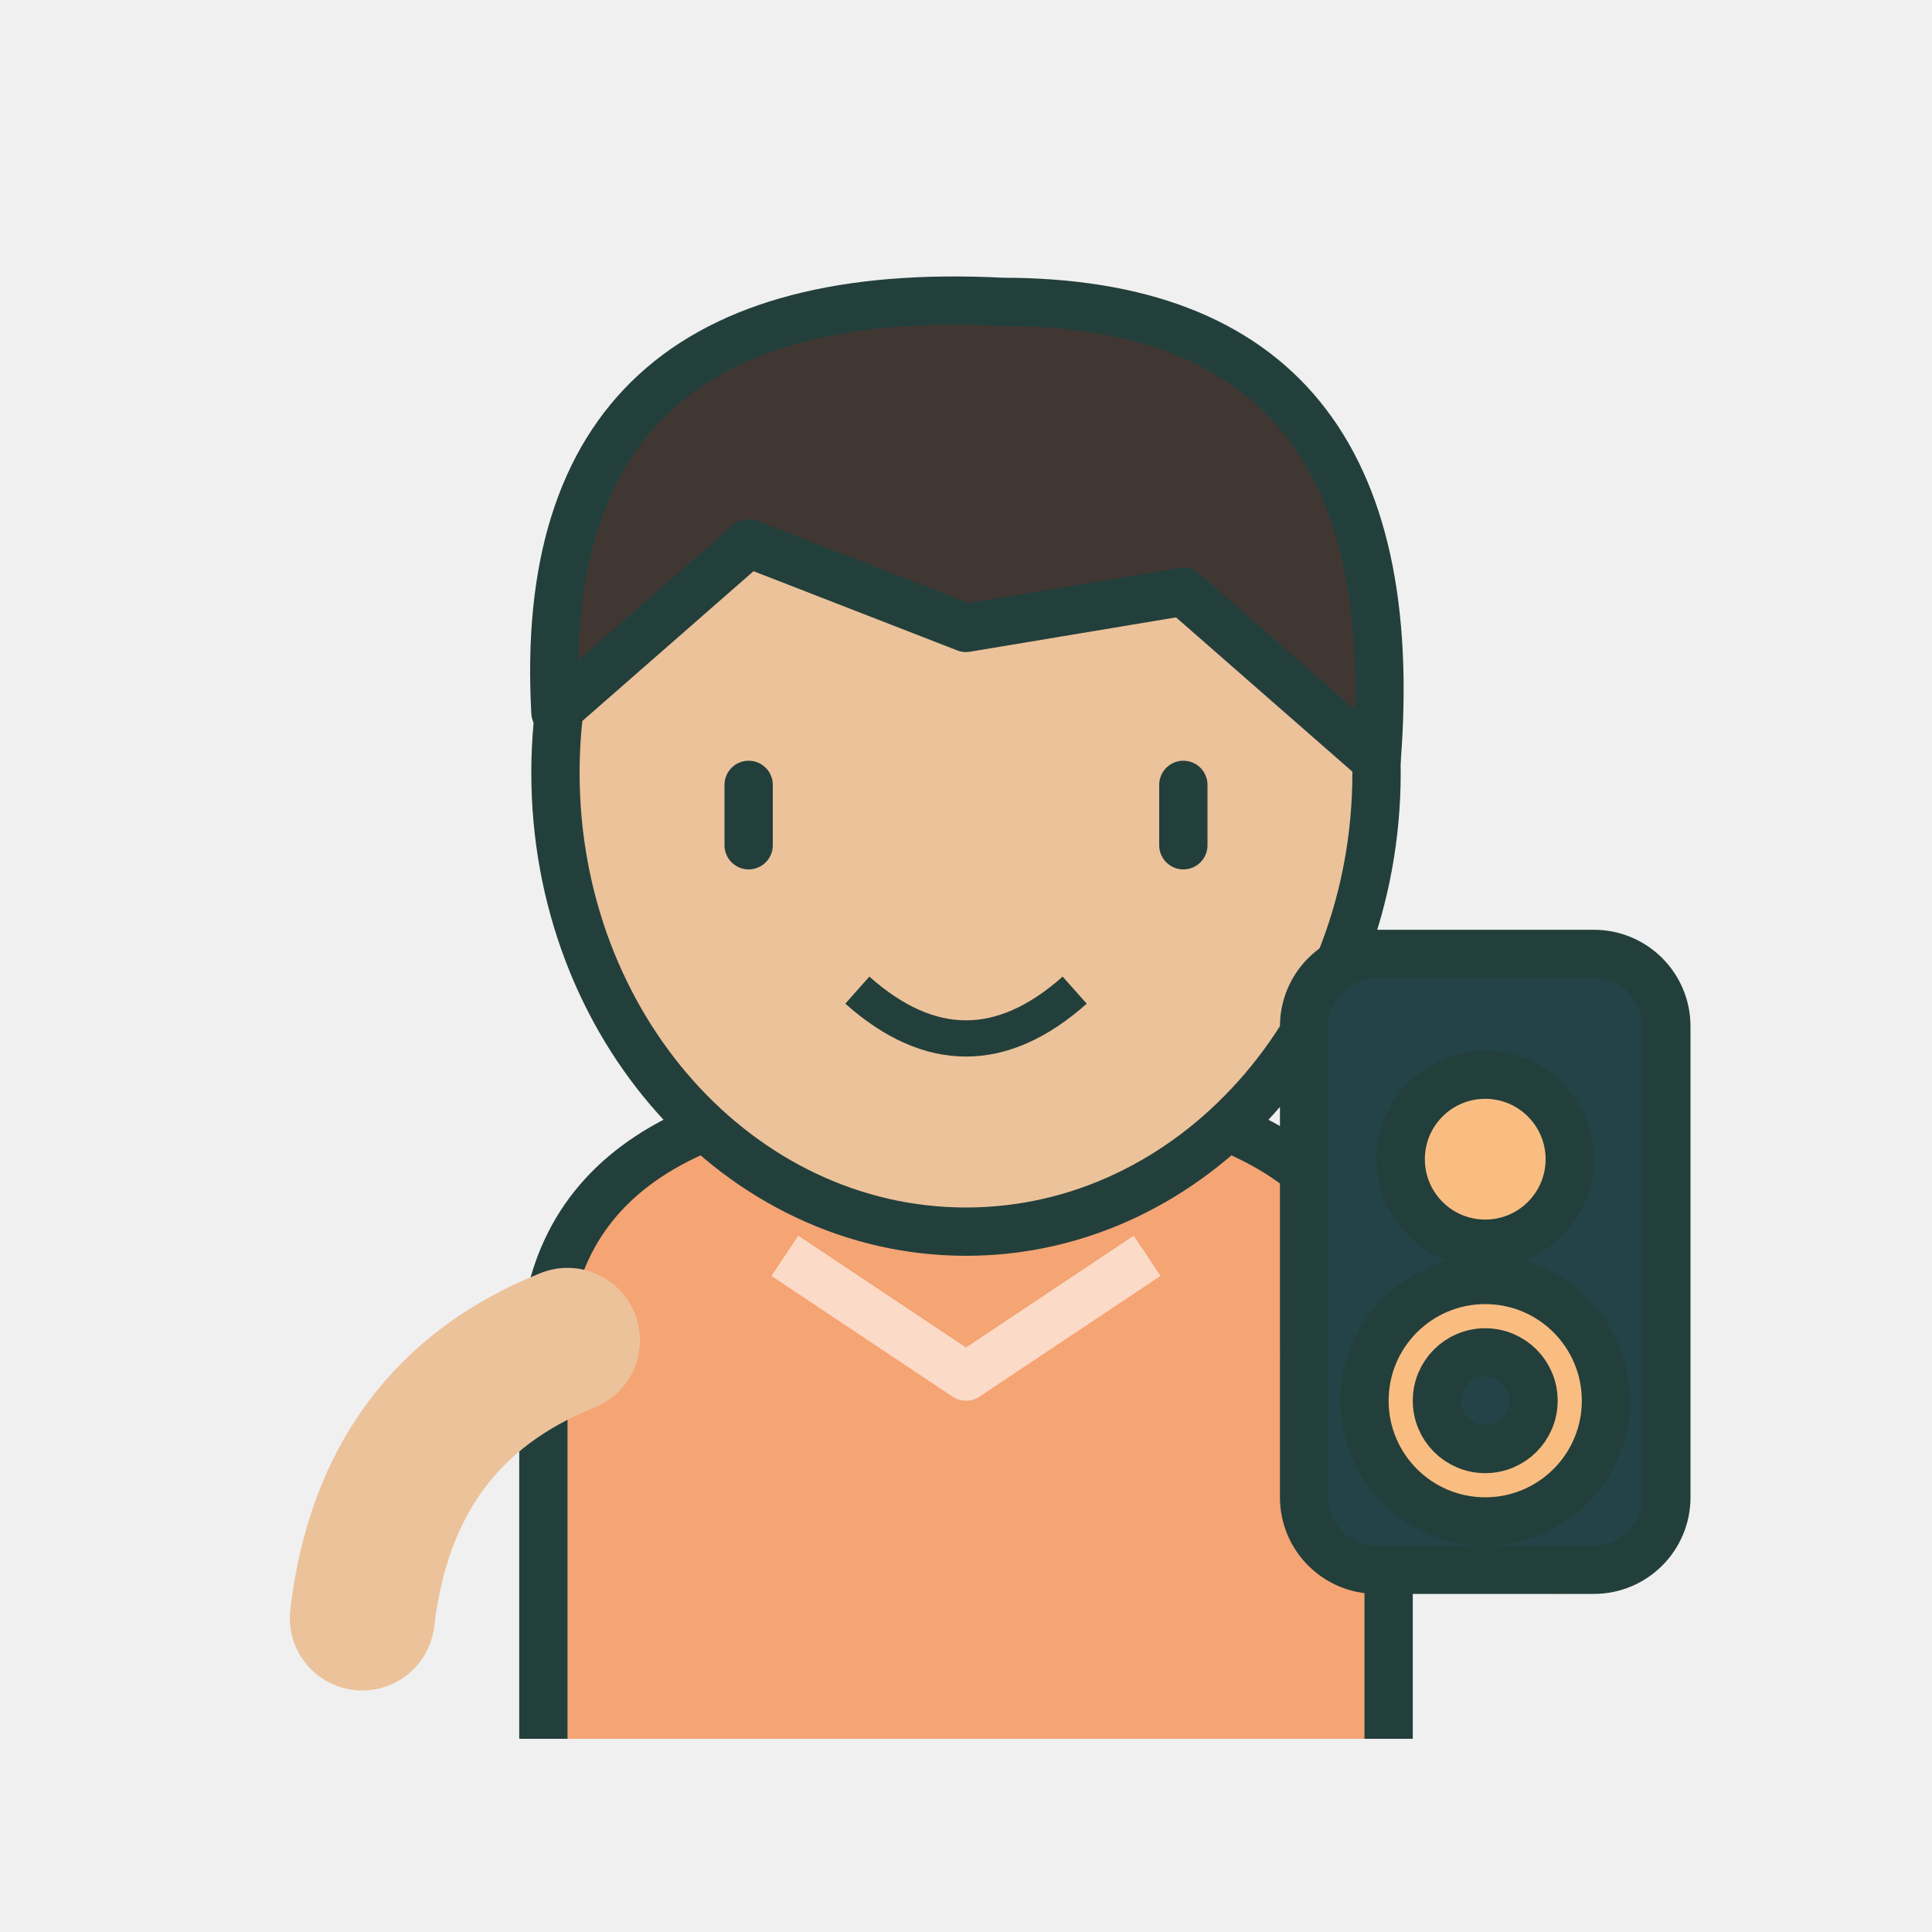
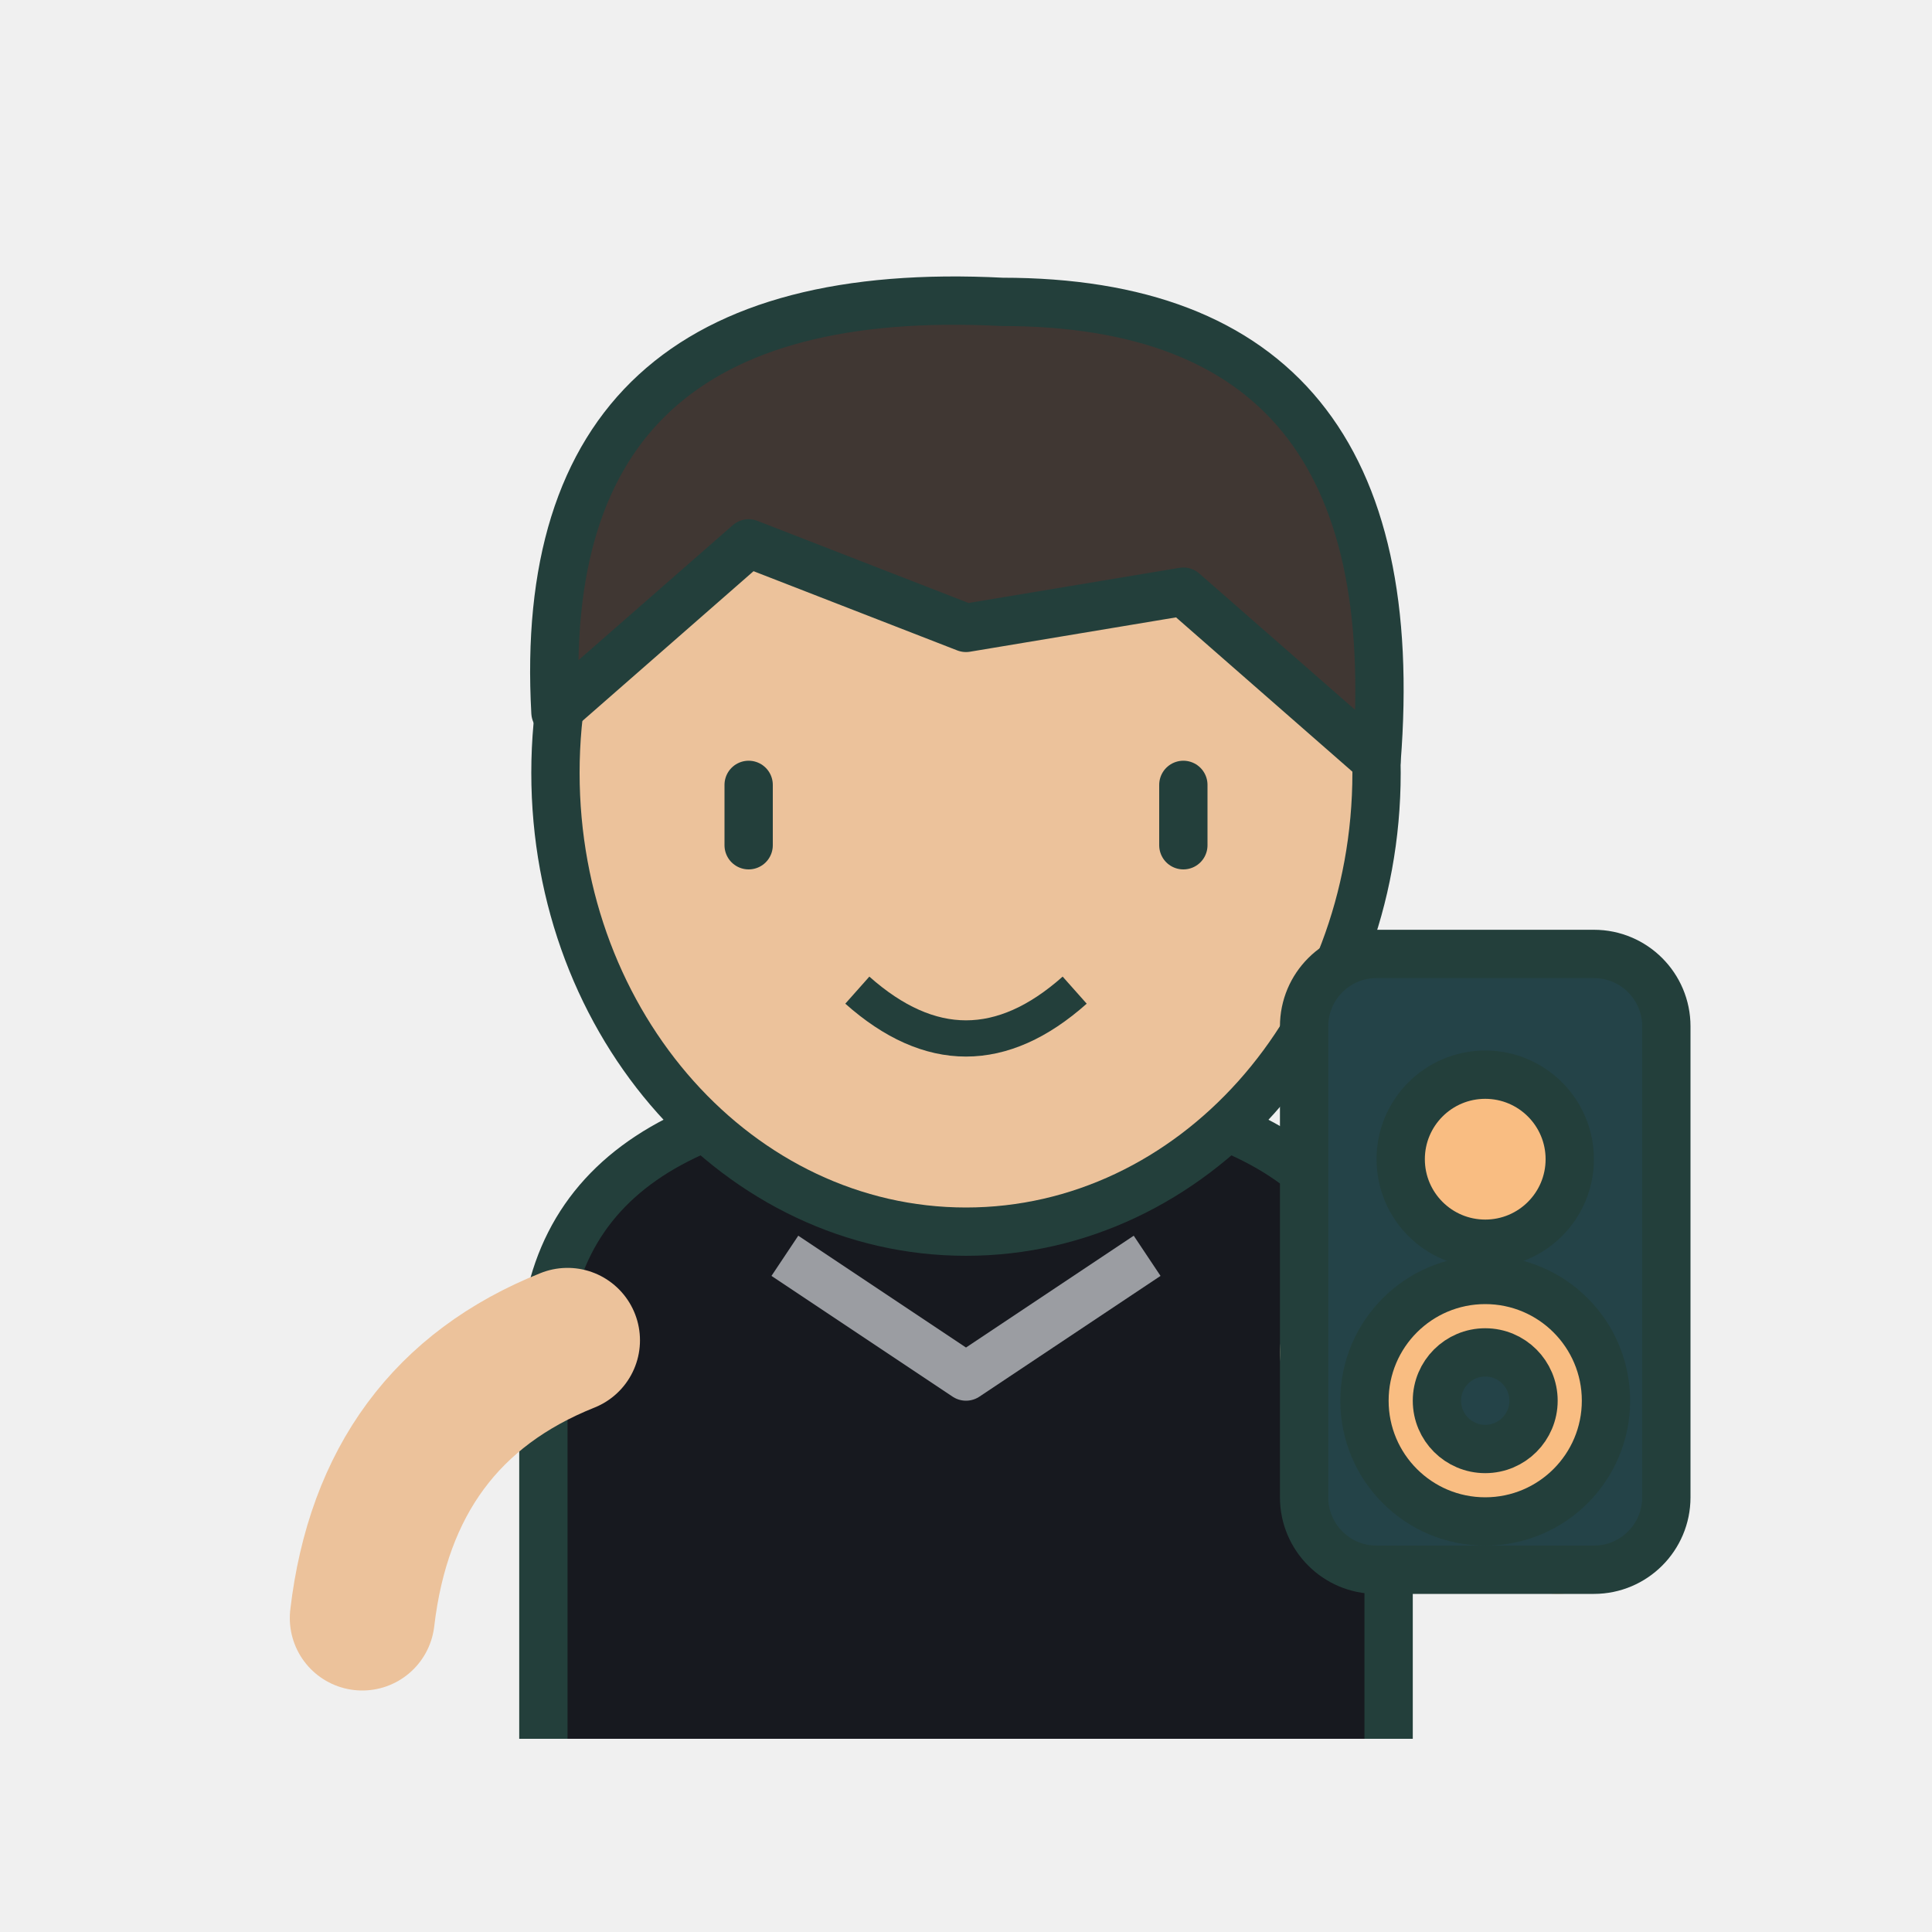
<svg xmlns="http://www.w3.org/2000/svg" width="160" height="160" viewBox="0 0 160 160">
  <g stroke="#233f3b" stroke-width="4" stroke-linejoin="round">
-     <path d="M45 144v-31q0-23 35-23t35 23v31" fill="#f5a474" />
+     <path d="M45 144v-31q0-23 35-23t35 23v31" fill="#17191f" />
    <path d="M47 111q-15 6-17 23m82-22 17 14" fill="none" stroke="#ecc29b" stroke-width="12" stroke-linecap="round" />
    <ellipse cx="80" cy="64" rx="34" ry="38" fill="#ecc29b" />
    <path d="M46 59q-2-36 37-34 34 0 31 38L98 49 80 52 62 45Z" fill="#403733" />
    <path d="M62 65v5m36-5v5" stroke-linecap="round" />
    <path d="M71 82q9 8 18 0" fill="none" stroke-width="3" />
-     <path d="M65 104l15 10 15-10" fill="none" stroke="#ffffff" stroke-opacity=".6" />
+     <path d="M65 104l15 10 15-10" fill="none" stroke="#d4d6db" stroke-opacity=".7" />
    <rect x="108" y="79" width="30" height="51" rx="6" fill="#244348" />
    <circle cx="123" cy="96" r="7" fill="#f9bd82" />
    <circle cx="123" cy="116" r="10" fill="#f9bd82" />
    <circle cx="123" cy="116" r="4" fill="#244348" />
  </g>
</svg>
